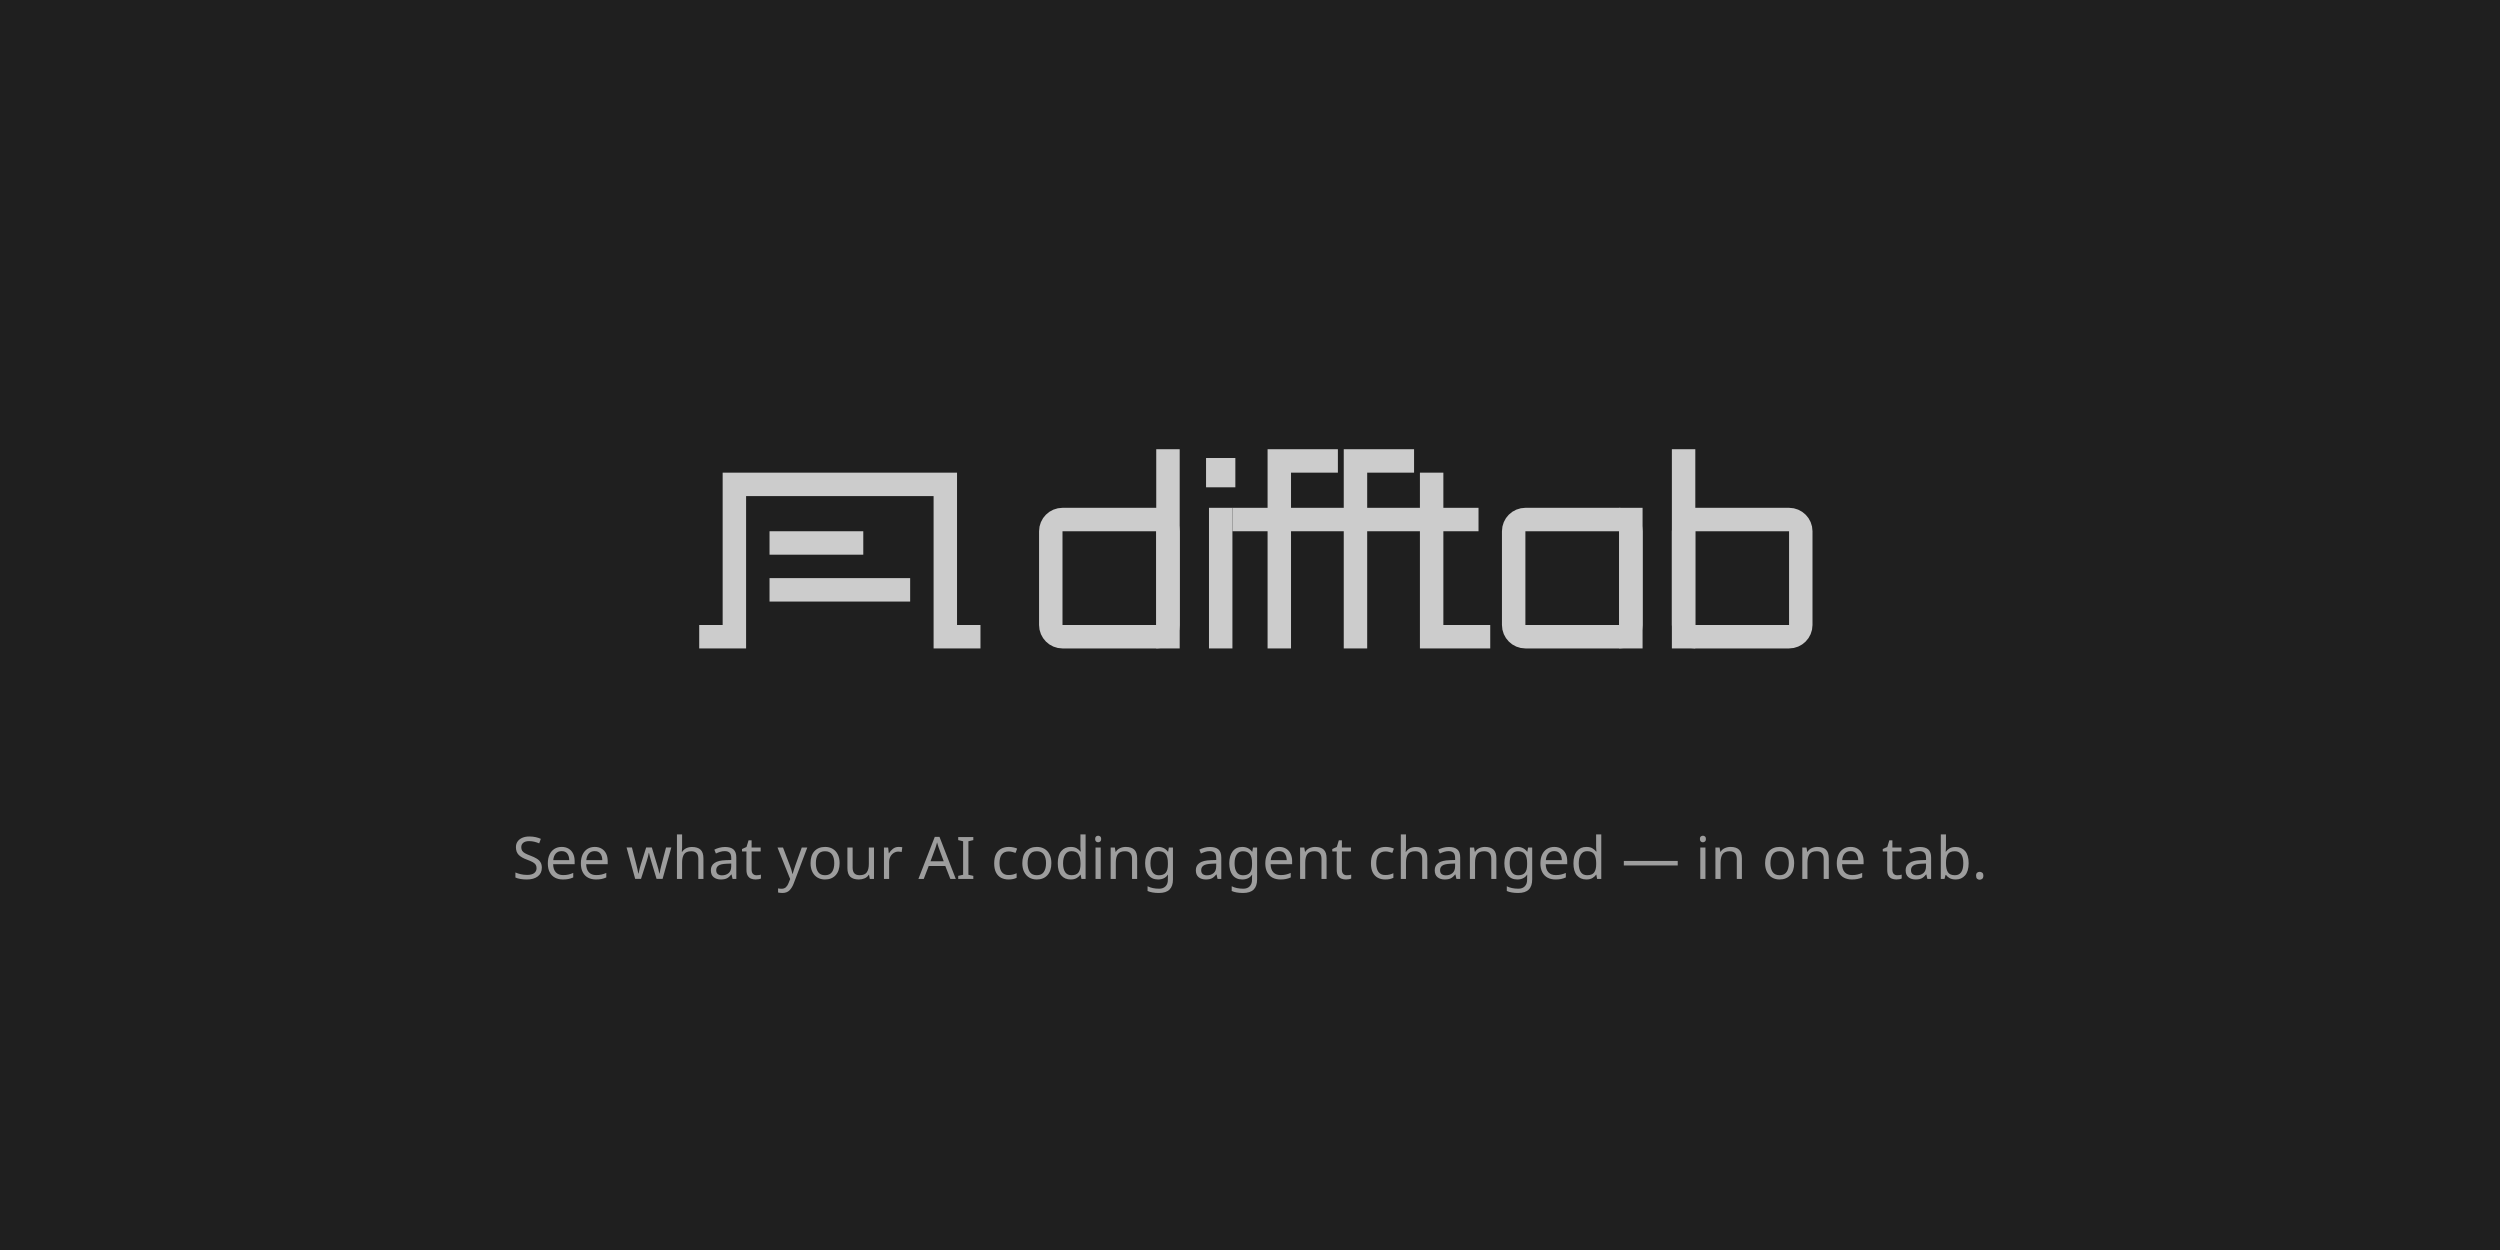
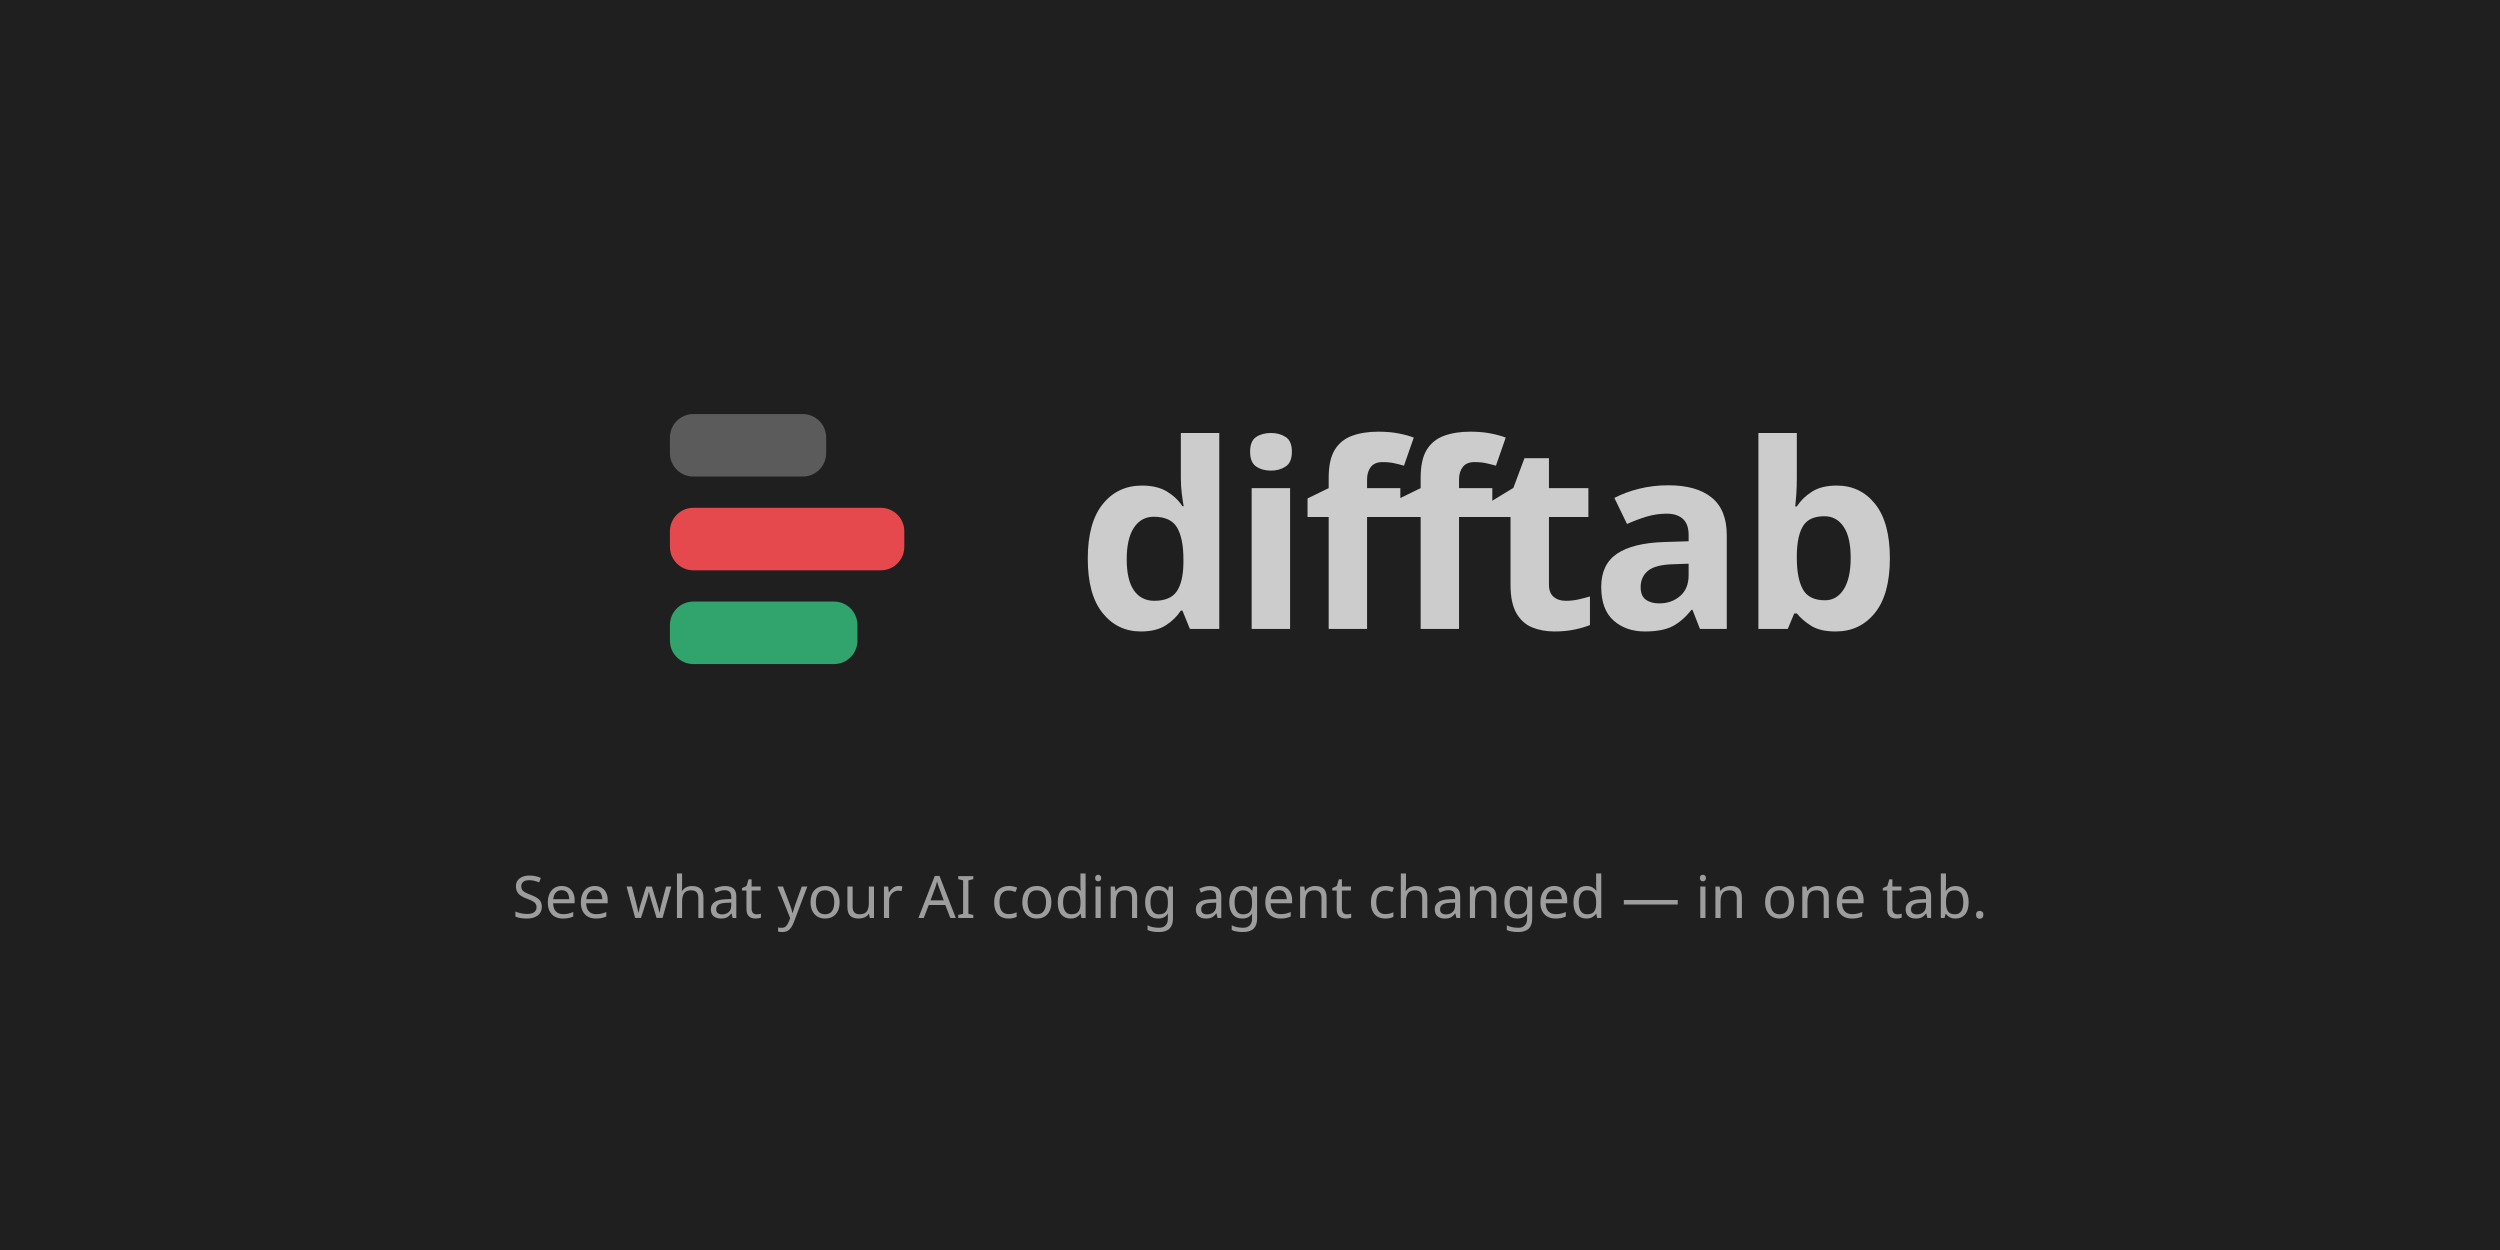
<svg xmlns="http://www.w3.org/2000/svg" viewBox="0 0 1280 640" width="1280" height="640">
  <rect width="1280" height="640" fill="#1f1f1f" />
-   <g transform="translate(358 200) scale(6)" fill="none" stroke-width="2" stroke-linecap="square" stroke-linejoin="miter" stroke="#cccccc">
-     <g transform="translate(0 2.5)">
-       <path d="M1 18.5h2V5.5h18v13h2" />
-       <path d="M7 10.5h6" />
-       <path d="M7 14.5h10" />
-     </g>
-     <g transform="translate(30 0)">
-       <path d="M1 11h8a1 1 0 0 1 1 1v8a1 1 0 0 1-1 1h-8a1 1 0 0 1-1-1v-8a1 1 0 0 1 1-1z" />
-       <path d="M10 6v15" />
-       <path d="M14.5 11v10" />
-       <path d="M19.5 21V6h4" />
-       <path d="M26 21V6h4" />
-       <path d="M32.5 8V21h4" />
-       <path d="M16.5 11H35.5" />
-       <path d="M40.5 11h8a1 1 0 0 1 1 1v8a1 1 0 0 1-1 1h-8a1 1 0 0 1-1-1v-8a1 1 0 0 1 1-1z" />
-       <path d="M49.5 11v10" />
-       <path d="M54 6v15" />
-       <path d="M55 11h8a1 1 0 0 1 1 1v8a1 1 0 0 1-1 1h-8a1 1 0 0 1-1-1v-8a1 1 0 0 1 1-1z" />
-       <rect x="13.25" y="5.75" width="2.5" height="2.5" fill="#cccccc" stroke="none" />
-     </g>
+   <g transform="translate(319 180) scale(8)" color="#cccccc">
+     <rect x="3" y="4" width="10" height="4" rx="1.5" fill="currentColor" fill-opacity="0.35" stroke="none" />
+     <rect x="3" y="10" width="15" height="4" rx="1.5" fill="#e5484d" stroke="none" />
+     <rect x="3" y="16" width="12" height="4" rx="1.5" fill="#30a46c" stroke="none" />
  </g>
-   <text x="640" y="450" text-anchor="middle" fill="#9d9d9d" font-family="ui-sans-serif, -apple-system, 'Segoe UI', 'Noto Sans', sans-serif" font-size="30">See what your AI coding agent changed — in one tab.</text>
+   <text x="551" y="322" fill="#cccccc" font-family="ui-sans-serif, -apple-system, 'Segoe UI', 'Noto Sans', sans-serif" font-weight="700" font-size="132" letter-spacing="-4">difftab</text>
+   <text x="640" y="470" text-anchor="middle" fill="#9d9d9d" font-family="ui-sans-serif, -apple-system, 'Segoe UI', 'Noto Sans', sans-serif" font-size="30">See what your AI coding agent changed — in one tab.</text>
</svg>
